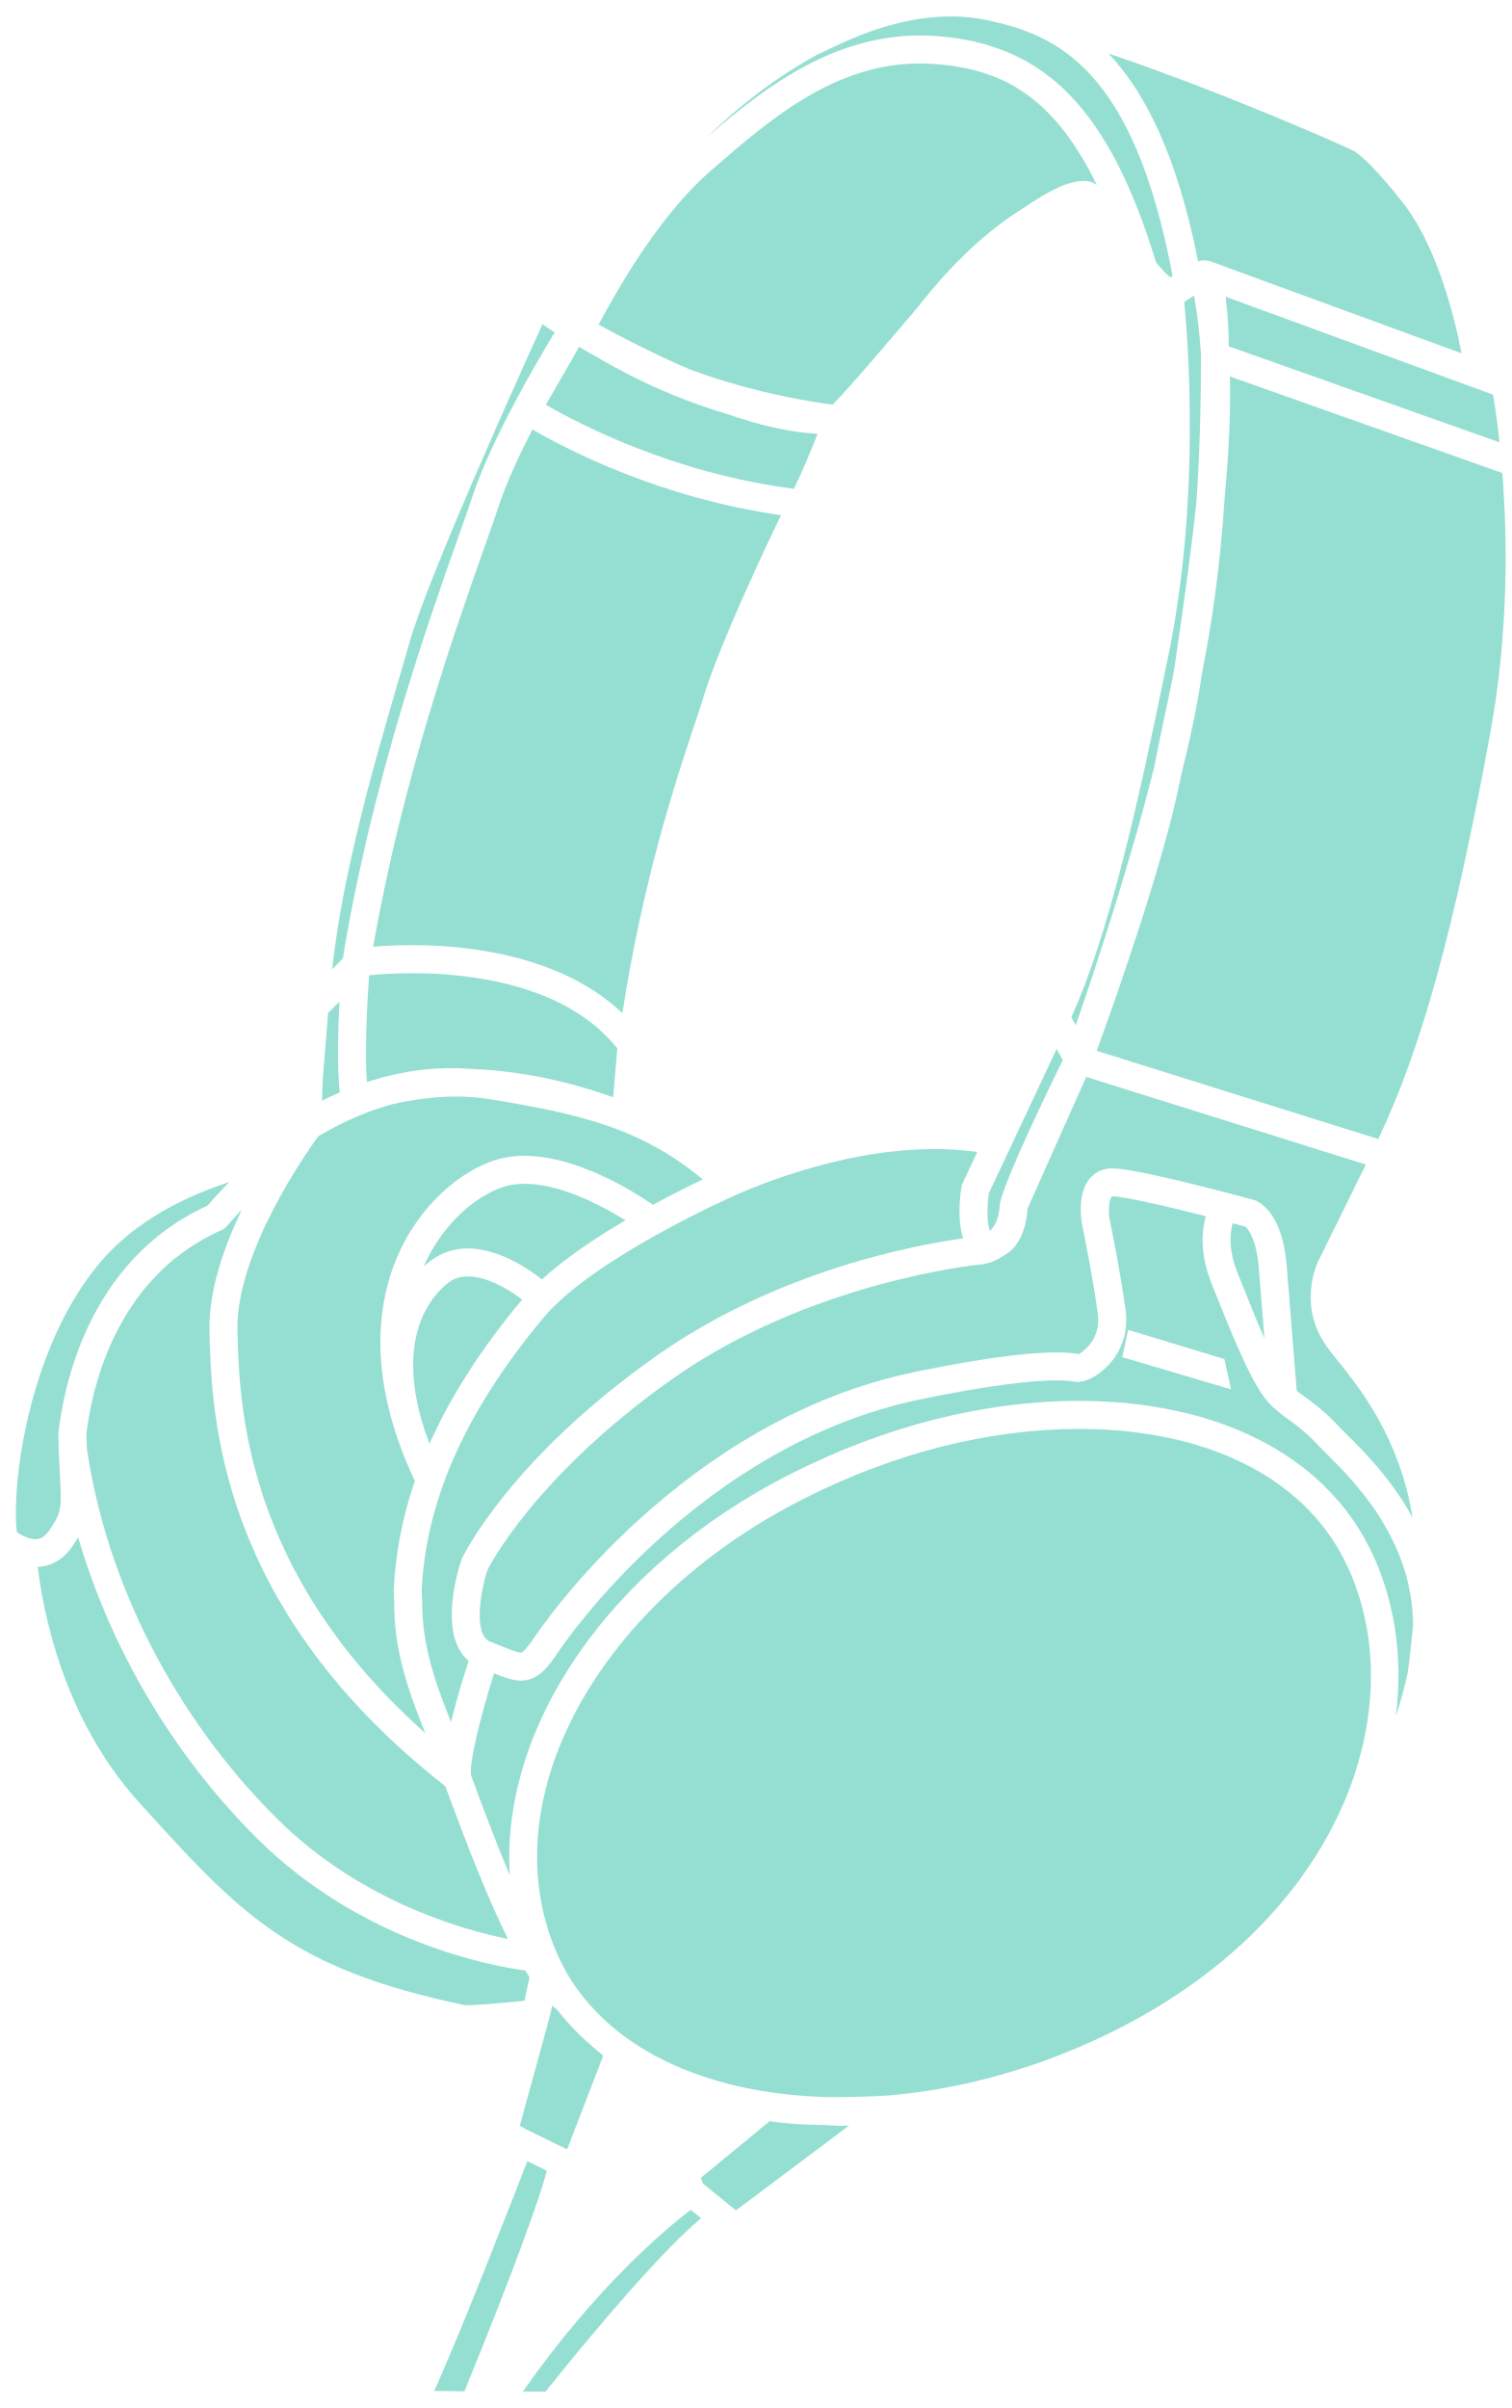
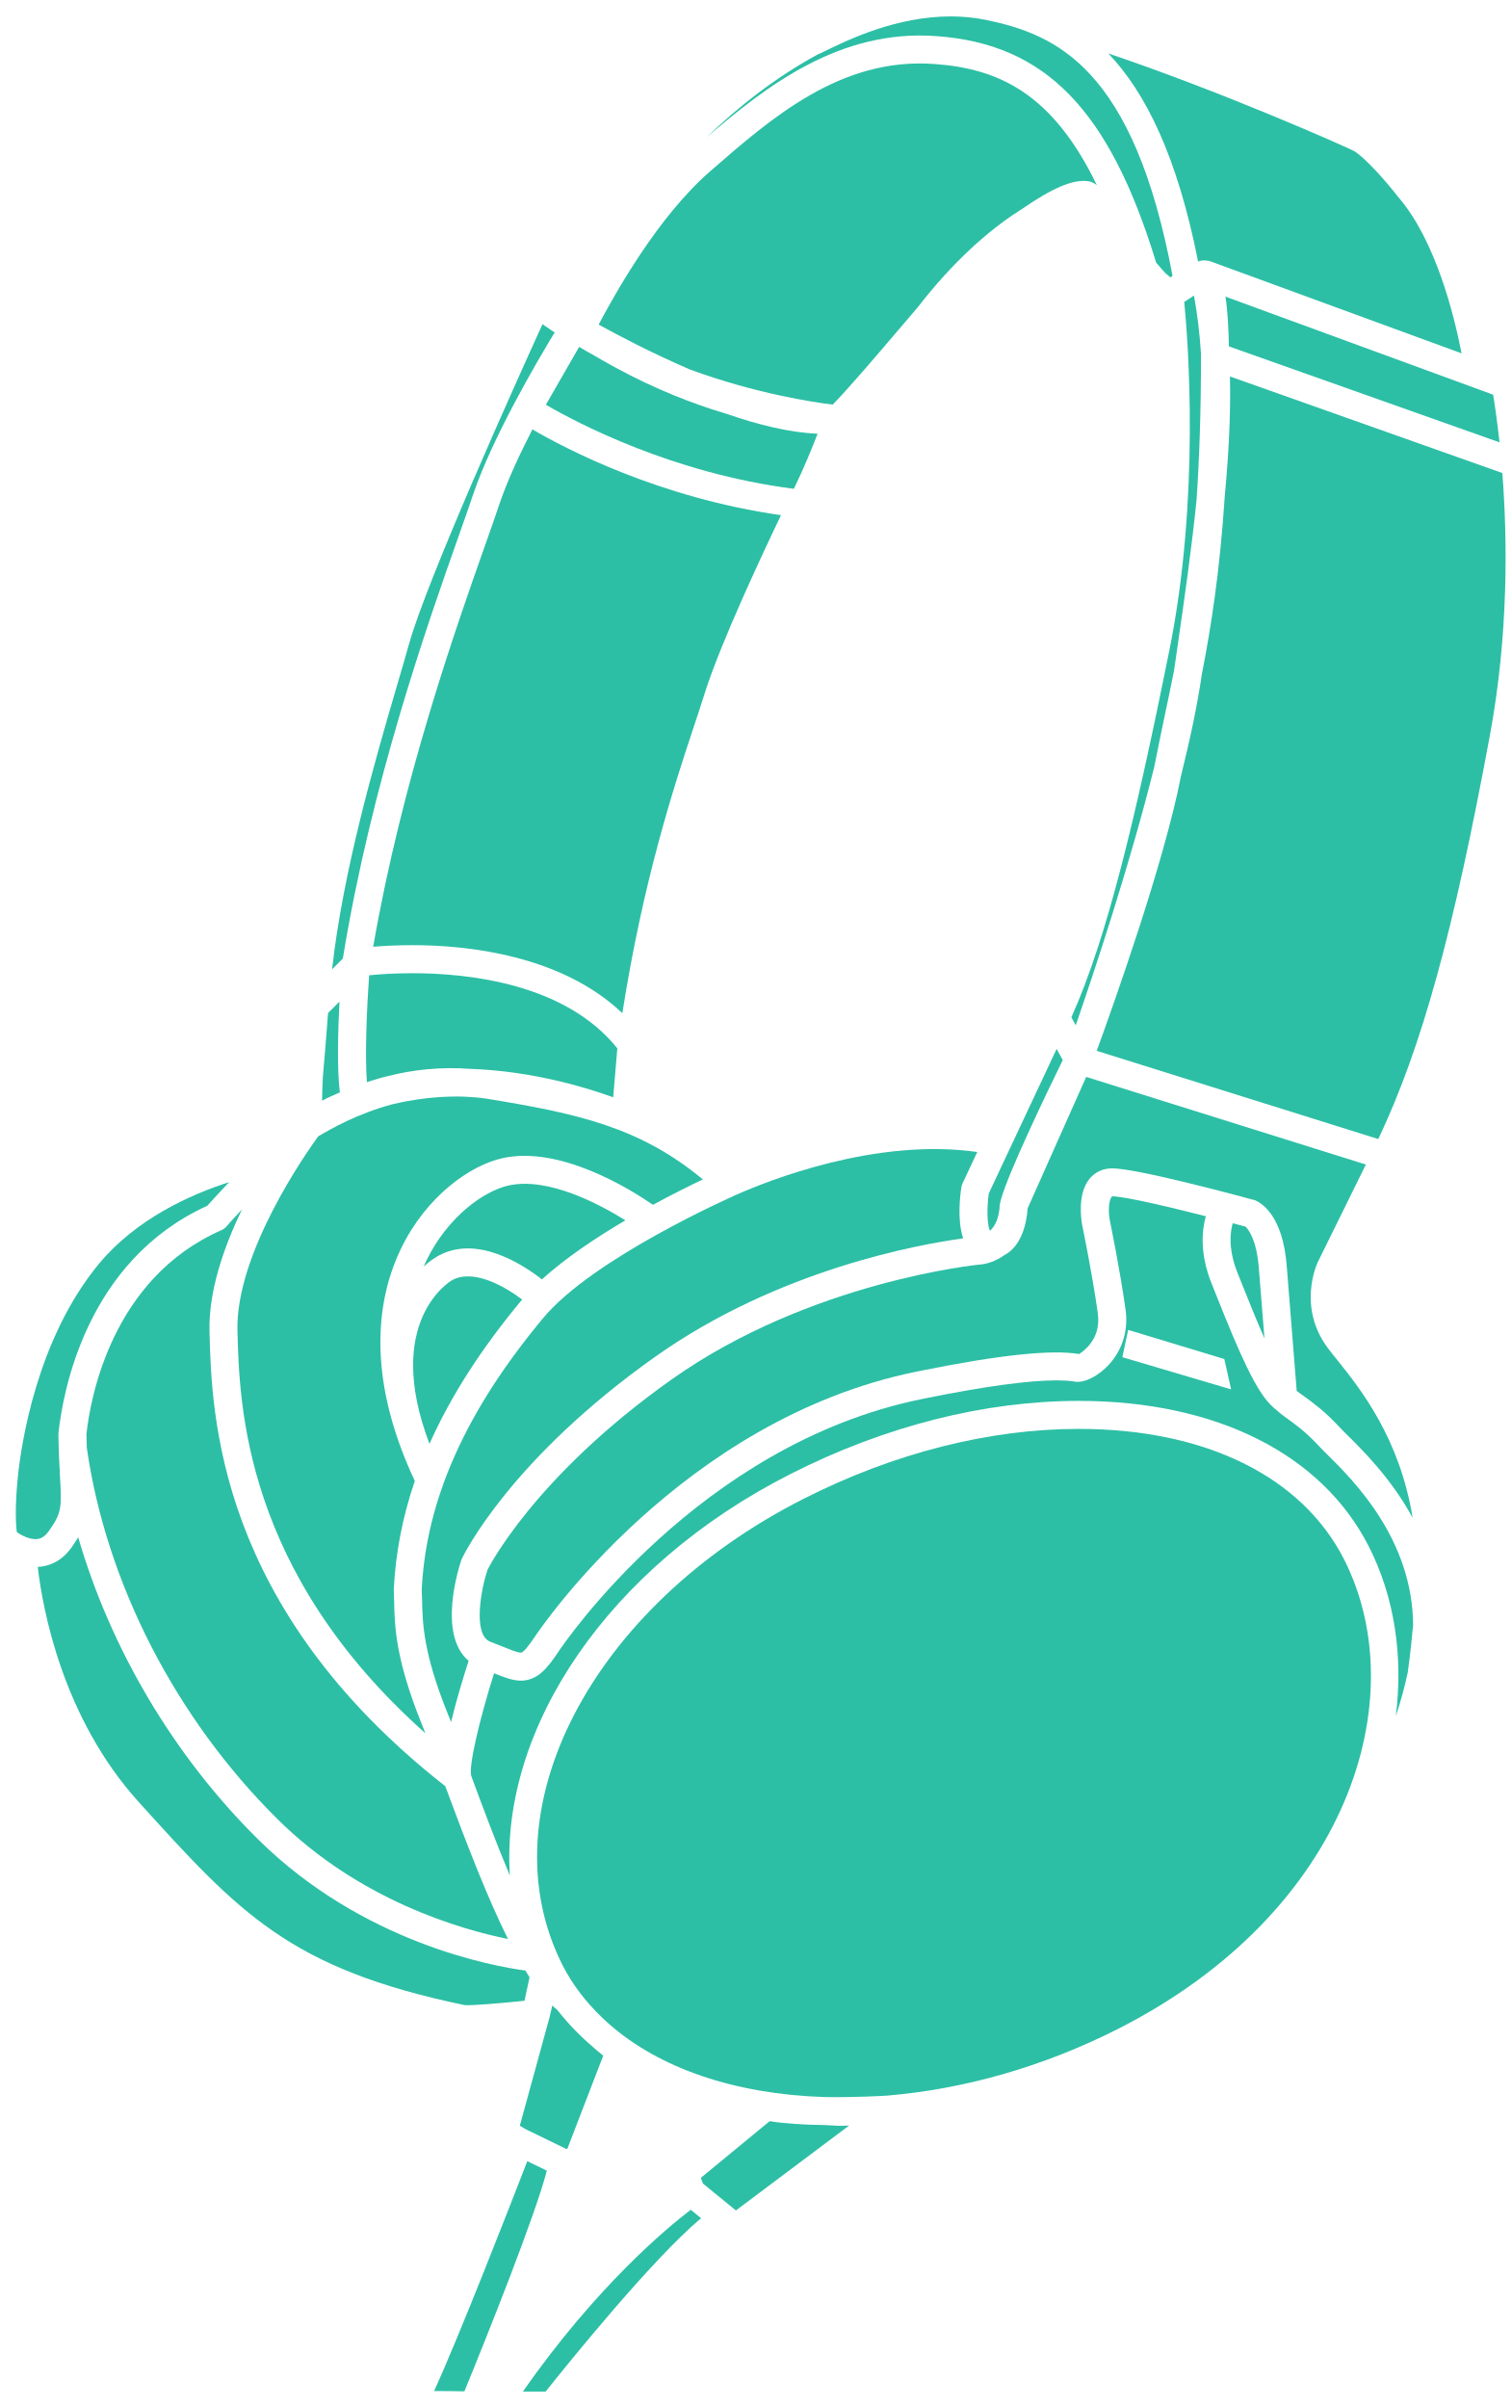
<svg xmlns="http://www.w3.org/2000/svg" width="54px" height="86px" viewBox="0 0 54 86" version="1.1">
  <defs />
-   <g id="Home-page-Copy" stroke="none" stroke-width="1" fill="none" fill-rule="evenodd" opacity="0.5">
+   <g id="Home-page-Copy" stroke="none" stroke-width="1" fill="none" fill-rule="evenodd">
    <g id="Home-page1" transform="translate(-589, -2345)" fill-rule="nonzero" fill="#2CBFA5">
      <g id="food" transform="translate(0, 1962)">
        <g id="Group-79" transform="translate(192, 23)">
          <g id="Group" transform="translate(397, 360)">
            <path d="M24.648,13.198 C26.995,14.06 29.073,14.368 29.744,14.451 C30.341,13.835 31.206,12.82 32.05,11.831 C32.298,11.54 32.541,11.255 32.779,10.977 C33.428,10.139 34.061,9.456 34.66,8.899 C34.756,8.806 34.845,8.725 34.925,8.657 C35.508,8.141 36.054,7.743 36.54,7.441 C37.517,6.768 38.365,6.342 38.958,6.49 C38.962,6.491 38.966,6.494 38.97,6.495 C38.988,6.5 39.002,6.51 39.019,6.516 C39.067,6.536 39.111,6.561 39.151,6.594 C39.159,6.601 39.171,6.603 39.178,6.61 C37.59,3.327 35.665,2.446 33.364,2.285 C30.026,2.043 27.55,4.217 25.368,6.116 C23.485,7.755 21.982,10.47 21.383,11.592 C22.004,11.937 23.237,12.592 24.648,13.198 Z" id="Shape" />
            <path d="M24.801,25.898 C24.94,25.481 25.065,25.103 25.171,24.763 C25.736,22.969 27.248,19.751 27.897,18.399 C23.546,17.78 20.208,16.031 19.017,15.335 C18.549,16.248 18.103,17.209 17.83,18.029 C17.699,18.424 17.523,18.922 17.314,19.511 C16.269,22.471 14.36,27.879 13.33,33.813 C13.679,33.784 14.163,33.756 14.74,33.756 C16.682,33.756 20.041,34.105 22.23,36.185 C22.98,31.417 24.064,28.118 24.801,25.898 Z" id="Shape" />
            <path d="M20.687,12.389 L19.498,14.455 C20.629,15.112 24.036,16.908 28.357,17.457 C28.703,16.748 29.004,16.009 29.204,15.49 C28.214,15.451 27.072,15.169 25.941,14.777 C24.77,14.43 23.416,13.906 21.976,13.123 C21.912,13.09 21.849,13.051 21.785,13.017 C21.598,12.913 21.413,12.809 21.223,12.696 C21.044,12.593 20.864,12.5 20.687,12.389 Z" id="Shape" />
            <path d="M43.895,12.371 L53.562,15.798 C53.476,15.005 53.386,14.414 53.333,14.096 L43.773,10.594 C43.854,11.132 43.886,11.766 43.895,12.371 Z" id="Shape" />
            <path d="M11.366,40.584 C10.965,41.135 8.41,44.752 8.482,47.525 C8.55,50.169 8.708,56.129 15.195,61.903 C15.149,61.784 15.103,61.666 15.059,61.559 C14.119,59.226 14.095,58.069 14.077,57.14 L14.066,56.769 C14.129,55.465 14.377,54.178 14.817,52.893 C12.989,48.997 13.531,46.235 14.321,44.598 C15.228,42.72 16.795,41.62 17.945,41.364 C20,40.903 22.511,42.469 23.323,43.029 C24.027,42.648 24.652,42.337 25.105,42.122 C22.867,40.263 20.645,39.769 17.401,39.242 C17.118,39.196 16.848,39.18 16.578,39.166 C16.499,39.165 16.421,39.161 16.342,39.161 C15.509,39.161 14.741,39.267 14.014,39.438 C12.764,39.775 11.835,40.309 11.409,40.56 L11.366,40.584 Z" id="Shape" />
            <path d="M35.361,43.958 C35.533,43.799 35.692,43.519 35.712,43.018 C35.72,42.97 35.734,42.91 35.753,42.844 C35.754,42.841 35.754,42.838 35.755,42.835 L35.755,42.834 C36.041,41.818 37.459,38.886 37.961,37.862 L37.743,37.46 L35.319,42.623 C35.242,43.163 35.262,43.76 35.361,43.958 Z" id="Shape" />
            <path d="M11.532,38.465 C11.517,38.789 11.507,39.082 11.504,39.311 C11.707,39.198 11.926,39.111 12.139,39.015 C12.034,38.178 12.073,36.803 12.126,35.77 L11.719,36.178 C11.641,37.213 11.578,37.946 11.532,38.465 Z" id="Shape" />
            <path d="M23.422,48.442 C27.809,45.339 32.821,44.442 34.404,44.227 C34.186,43.582 34.293,42.7 34.341,42.396 C34.349,42.35 34.362,42.305 34.382,42.263 L34.908,41.143 C31.282,40.625 27.427,42.168 26.283,42.678 C26.274,42.682 26.262,42.681 26.253,42.684 C26.242,42.69 26.235,42.7 26.224,42.705 C26.173,42.727 21.184,44.934 19.407,47.067 C16.64,50.386 15.22,53.561 15.064,56.771 L15.076,57.119 C15.093,57.967 15.114,59.022 15.986,61.185 C16.026,61.285 16.069,61.394 16.112,61.504 C16.301,60.716 16.547,59.911 16.739,59.316 C15.622,58.376 16.386,55.986 16.487,55.69 C16.579,55.491 18.251,52.1 23.422,48.442 Z" id="Shape" />
            <path d="M13.185,34.832 C13.101,36.013 13.031,37.712 13.106,38.647 C13.362,38.566 13.617,38.485 13.885,38.425 C14.734,38.21 15.721,38.093 16.804,38.174 C19.007,38.25 20.941,38.838 21.903,39.19 L22.051,37.441 C20.186,35.111 16.687,34.758 14.741,34.758 C14.045,34.757 13.501,34.8 13.185,34.832 Z" id="Shape" />
            <path d="M41.604,25.558 C41.717,25.023 41.831,24.483 41.941,23.922 L42.06,23.095 C42.319,21.298 42.572,19.537 42.742,17.836 C42.84,16.386 42.899,14.717 42.899,12.726 C42.899,12.693 42.898,12.65 42.897,12.611 C42.853,11.908 42.768,11.224 42.649,10.556 C42.635,10.564 42.622,10.574 42.608,10.582 C42.532,10.631 42.424,10.702 42.301,10.784 C42.434,12.147 42.876,17.755 41.763,23.262 C40.562,29.202 39.552,33.485 38.269,36.332 L38.425,36.619 C39.059,34.785 40.365,30.872 41.234,27.371 C41.352,26.76 41.477,26.164 41.604,25.558 Z" id="Shape" />
            <path d="M19.357,45.693 C20.198,44.929 21.288,44.2 22.34,43.583 C21.387,42.989 19.568,42.03 18.164,42.339 C17.278,42.537 15.981,43.464 15.224,45.033 C15.193,45.098 15.161,45.164 15.131,45.233 C15.309,45.072 15.487,44.945 15.657,44.851 C17.025,44.096 18.648,45.14 19.357,45.693 Z" id="Shape" />
            <path d="M20.79,72.756 C20.495,72.476 20.185,72.142 19.895,71.771 C19.839,71.725 19.782,71.682 19.726,71.628 C19.685,71.801 19.66,71.916 19.647,71.972 L19.637,72.018 L18.567,75.921 L18.797,76.053 L20.222,76.746 L20.264,76.746 L21.547,73.417 C21.408,73.307 21.225,73.15 21.03,72.976 C20.949,72.903 20.868,72.831 20.79,72.756 Z" id="Shape" />
            <path d="M15.341,51.566 C16.099,49.864 17.193,48.161 18.639,46.426 C18.643,46.421 18.648,46.417 18.652,46.412 C17.999,45.92 16.898,45.305 16.14,45.725 C16.113,45.74 13.668,47.166 15.341,51.566 Z" id="Shape" />
            <path d="M7.912,43.933 C3.986,45.654 3.225,49.946 3.087,51.221 C3.089,51.4 3.095,51.55 3.101,51.709 C3.794,56.537 6.277,61.37 9.917,64.974 C12.844,67.871 16.449,68.906 18.146,69.251 C17.414,67.784 16.677,65.876 15.904,63.791 C7.746,57.4 7.559,50.504 7.483,47.551 C7.446,46.118 7.994,44.543 8.642,43.195 C8.402,43.451 8.195,43.677 8.096,43.795 C8.045,43.855 7.983,43.902 7.912,43.933 Z" id="Shape" />
            <path d="M43.749,17.707 C43.572,20.418 43.26,22.391 42.929,24.082 C42.774,25.162 42.509,26.406 42.188,27.697 C41.587,30.804 39.759,35.928 39.174,37.53 L49.232,40.681 C50.785,37.399 51.918,33.29 53.219,26.259 C53.893,22.62 53.843,19.218 53.663,16.894 L43.933,13.445 C43.965,14.826 43.885,16.257 43.749,17.707 Z" id="Shape" />
            <path d="M50.286,59.721 C50.381,59.041 50.434,58.478 50.466,58.137 C50.468,58.131 50.474,58.068 50.476,58.043 C50.46,54.966 48.33,52.857 47.417,51.955 C47.284,51.824 47.175,51.714 47.095,51.627 C46.65,51.146 46.279,50.878 45.979,50.663 C45.802,50.535 45.662,50.425 45.54,50.312 C45.537,50.31 45.533,50.311 45.53,50.309 C45.521,50.302 45.512,50.29 45.503,50.283 C45.498,50.278 45.488,50.272 45.483,50.267 C45.48,50.264 45.479,50.26 45.476,50.257 C44.867,49.73 44.252,48.277 43.456,46.287 L43.282,45.85 C42.851,44.78 42.927,43.958 43.072,43.437 C41.666,43.08 40.145,42.726 39.731,42.726 C39.608,42.803 39.578,43.244 39.639,43.57 C39.653,43.637 40.018,45.407 40.206,46.783 C40.303,47.492 40.105,48.17 39.65,48.691 C39.263,49.134 38.709,49.43 38.339,49.335 C38.195,49.312 37.979,49.299 37.737,49.299 C36.732,49.299 35.155,49.515 33.049,49.941 L32.932,49.965 C24.961,51.585 20.139,58.7 19.938,59.002 C19.565,59.56 19.208,60.023 18.604,60.023 C18.316,60.023 18.025,59.911 17.647,59.76 C17.149,61.338 16.729,63.067 16.834,63.431 C17.235,64.518 17.708,65.783 18.212,66.984 C17.869,61.73 21.713,55.948 28.25,52.636 C31.612,50.932 35.167,50.032 38.53,50.032 C43.442,50.032 47.222,51.932 48.9,55.244 C49.803,57.026 50.129,59.122 49.858,61.288 C50.023,60.797 50.168,60.275 50.286,59.721 Z M40.09,48.471 L40.298,47.496 L43.732,48.537 L43.975,49.62 L40.09,48.471 Z" id="Shape" />
            <path d="M48.012,55.697 C46.509,52.733 43.055,51.032 38.533,51.032 C35.326,51.032 31.927,51.895 28.705,53.528 C21.098,57.383 17.315,64.7 20.095,70.187 C20.447,70.881 20.931,71.504 21.51,72.06 C21.595,72.14 21.679,72.217 21.757,72.287 C23.549,73.864 26.24,74.789 29.432,74.894 C29.558,74.896 29.678,74.899 29.81,74.899 C30.603,74.899 31.324,74.864 31.676,74.844 C34.456,74.612 37.276,73.807 39.923,72.467 C48.184,68.281 50.523,60.653 48.012,55.697 Z" id="Shape" />
            <path d="M44.033,43.686 C43.935,44.025 43.87,44.631 44.21,45.477 L44.386,45.916 C44.612,46.481 44.888,47.17 45.166,47.798 L44.963,45.266 C44.883,44.265 44.587,43.902 44.491,43.809 C44.348,43.77 44.189,43.728 44.033,43.686 Z" id="Shape" />
            <path d="M25.552,78.345 L26.286,78.945 L30.329,75.913 C30.23,75.914 30.131,75.922 30.032,75.922 C30.031,75.922 30.032,75.922 30.031,75.922 C29.84,75.922 29.661,75.9 29.472,75.895 C28.671,75.885 28.001,75.839 27.492,75.756 L25.033,77.78 L25.11,77.985 L25.552,78.345 Z" id="Shape" />
            <path d="M48.788,41.591 L40.608,39.028 L38.799,38.461 L36.707,43.154 C36.701,43.265 36.681,43.444 36.638,43.644 C36.638,43.646 36.637,43.648 36.637,43.65 C36.546,44.07 36.337,44.583 35.873,44.828 C35.563,45.049 35.229,45.15 34.987,45.163 C34.947,45.167 28.95,45.758 24,49.259 C19.06,52.753 17.427,56.036 17.411,56.069 C17.19,56.731 16.872,58.389 17.515,58.634 L17.956,58.808 C18.244,58.924 18.493,59.024 18.606,59.024 C18.684,59.024 18.853,58.831 19.108,58.449 C19.319,58.133 24.365,50.688 32.737,48.987 L32.853,48.963 C35.668,48.393 37.565,48.19 38.546,48.359 C38.573,48.332 39.35,47.903 39.215,46.919 C39.032,45.578 38.662,43.783 38.658,43.765 C38.622,43.575 38.472,42.637 38.922,42.095 C39.121,41.854 39.401,41.727 39.731,41.727 C40.627,41.727 44.414,42.753 44.842,42.87 C45.08,42.978 45.819,43.433 45.959,45.187 L46.318,49.674 C46.389,49.731 46.47,49.788 46.562,49.853 C46.878,50.082 47.314,50.395 47.828,50.95 C47.9,51.029 48,51.127 48.12,51.246 C48.69,51.811 49.697,52.807 50.459,54.207 C49.995,51.348 48.573,49.578 47.775,48.583 C47.644,48.421 47.529,48.278 47.435,48.152 C46.329,46.677 47.041,45.139 47.071,45.075 L48.788,41.591 Z" id="Shape" />
            <path d="M2.555,55.266 C2.168,55.807 1.701,55.944 1.348,55.962 C1.52,57.435 2.22,61.337 4.956,64.359 C8.556,68.335 10.342,70.306 16.594,71.611 C16.825,71.632 17.889,71.546 18.735,71.456 L18.915,70.619 C18.866,70.544 18.818,70.456 18.769,70.377 C17.637,70.226 12.962,69.397 9.214,65.686 C6.19,62.693 3.951,58.879 2.793,54.903 C2.724,55.017 2.647,55.137 2.555,55.266 Z" id="Shape" />
            <path d="M14.17,24.519 C13.39,27.183 12.252,31.1 11.862,34.619 L12.246,34.234 C13.269,27.961 15.283,22.258 16.371,19.179 C16.577,18.597 16.751,18.104 16.882,17.714 C17.56,15.678 19.163,12.941 19.814,11.87 L19.783,11.853 C19.775,11.849 19.77,11.841 19.762,11.836 C19.755,11.832 19.746,11.832 19.74,11.827 L19.377,11.578 C18.458,13.597 15.252,20.704 14.608,23.007 C14.485,23.448 14.335,23.957 14.17,24.519 Z" id="Shape" />
            <path d="M1.266,54.969 C1.393,54.969 1.561,54.937 1.742,54.684 C2.214,54.022 2.204,53.825 2.143,52.731 C2.122,52.334 2.094,51.841 2.086,51.2 C2.244,49.714 3.078,45.029 7.404,43.064 C7.576,42.867 7.874,42.548 8.186,42.218 C6.814,42.658 4.868,43.525 3.533,45.137 C1.308,47.824 0.76,51.592 0.644,52.683 C0.523,53.846 0.568,54.467 0.602,54.722 C0.765,54.832 1.026,54.969 1.266,54.969 Z" id="Shape" />
            <path d="M18.676,85.413 L19.49,85.413 C20.218,84.499 23.301,80.672 25.043,79.222 L24.673,78.92 C23.83,79.563 21.307,81.65 18.676,85.413 Z" id="Shape" />
            <path d="M29.211,1.942 C27.673,2.782 26.357,3.822 25.243,4.902 C27.398,3.048 30.01,1.042 33.433,1.289 C37.339,1.563 39.63,3.915 41.297,9.379 C41.424,9.53 41.53,9.65 41.626,9.752 L41.806,9.907 C41.832,9.889 41.855,9.874 41.883,9.855 C40.494,2.417 37.725,1.233 35.233,0.714 C35.035,0.673 34.832,0.642 34.625,0.621 C34.619,0.62 34.612,0.619 34.605,0.618 C34.394,0.597 34.179,0.586 33.962,0.586 C32.023,0.586 30.304,1.42 29.569,1.776 C29.408,1.856 29.286,1.914 29.211,1.942 Z" id="Shape" />
            <path d="M42.986,9.301 C43.042,9.296 43.095,9.3 43.149,9.315 C43.165,9.319 43.181,9.313 43.196,9.319 L52.207,12.62 C51.944,11.27 51.284,8.593 49.958,7.053 C49.466,6.422 48.773,5.65 48.377,5.4 C48.116,5.258 43.689,3.291 39.588,1.909 C40.917,3.301 42.05,5.57 42.796,9.344 C42.819,9.335 42.845,9.323 42.866,9.316 C42.878,9.312 42.891,9.315 42.904,9.312 C42.931,9.302 42.958,9.302 42.986,9.301 Z" id="Shape" />
            <path d="M15.506,85.394 C15.531,85.394 15.557,85.394 15.582,85.394 C15.952,85.394 16.327,85.4 16.588,85.405 C17.406,83.415 19.12,79.12 19.533,77.524 L18.835,77.184 C18.236,78.733 16.414,83.407 15.506,85.394 Z" id="Shape" />
          </g>
        </g>
      </g>
    </g>
  </g>
</svg>
